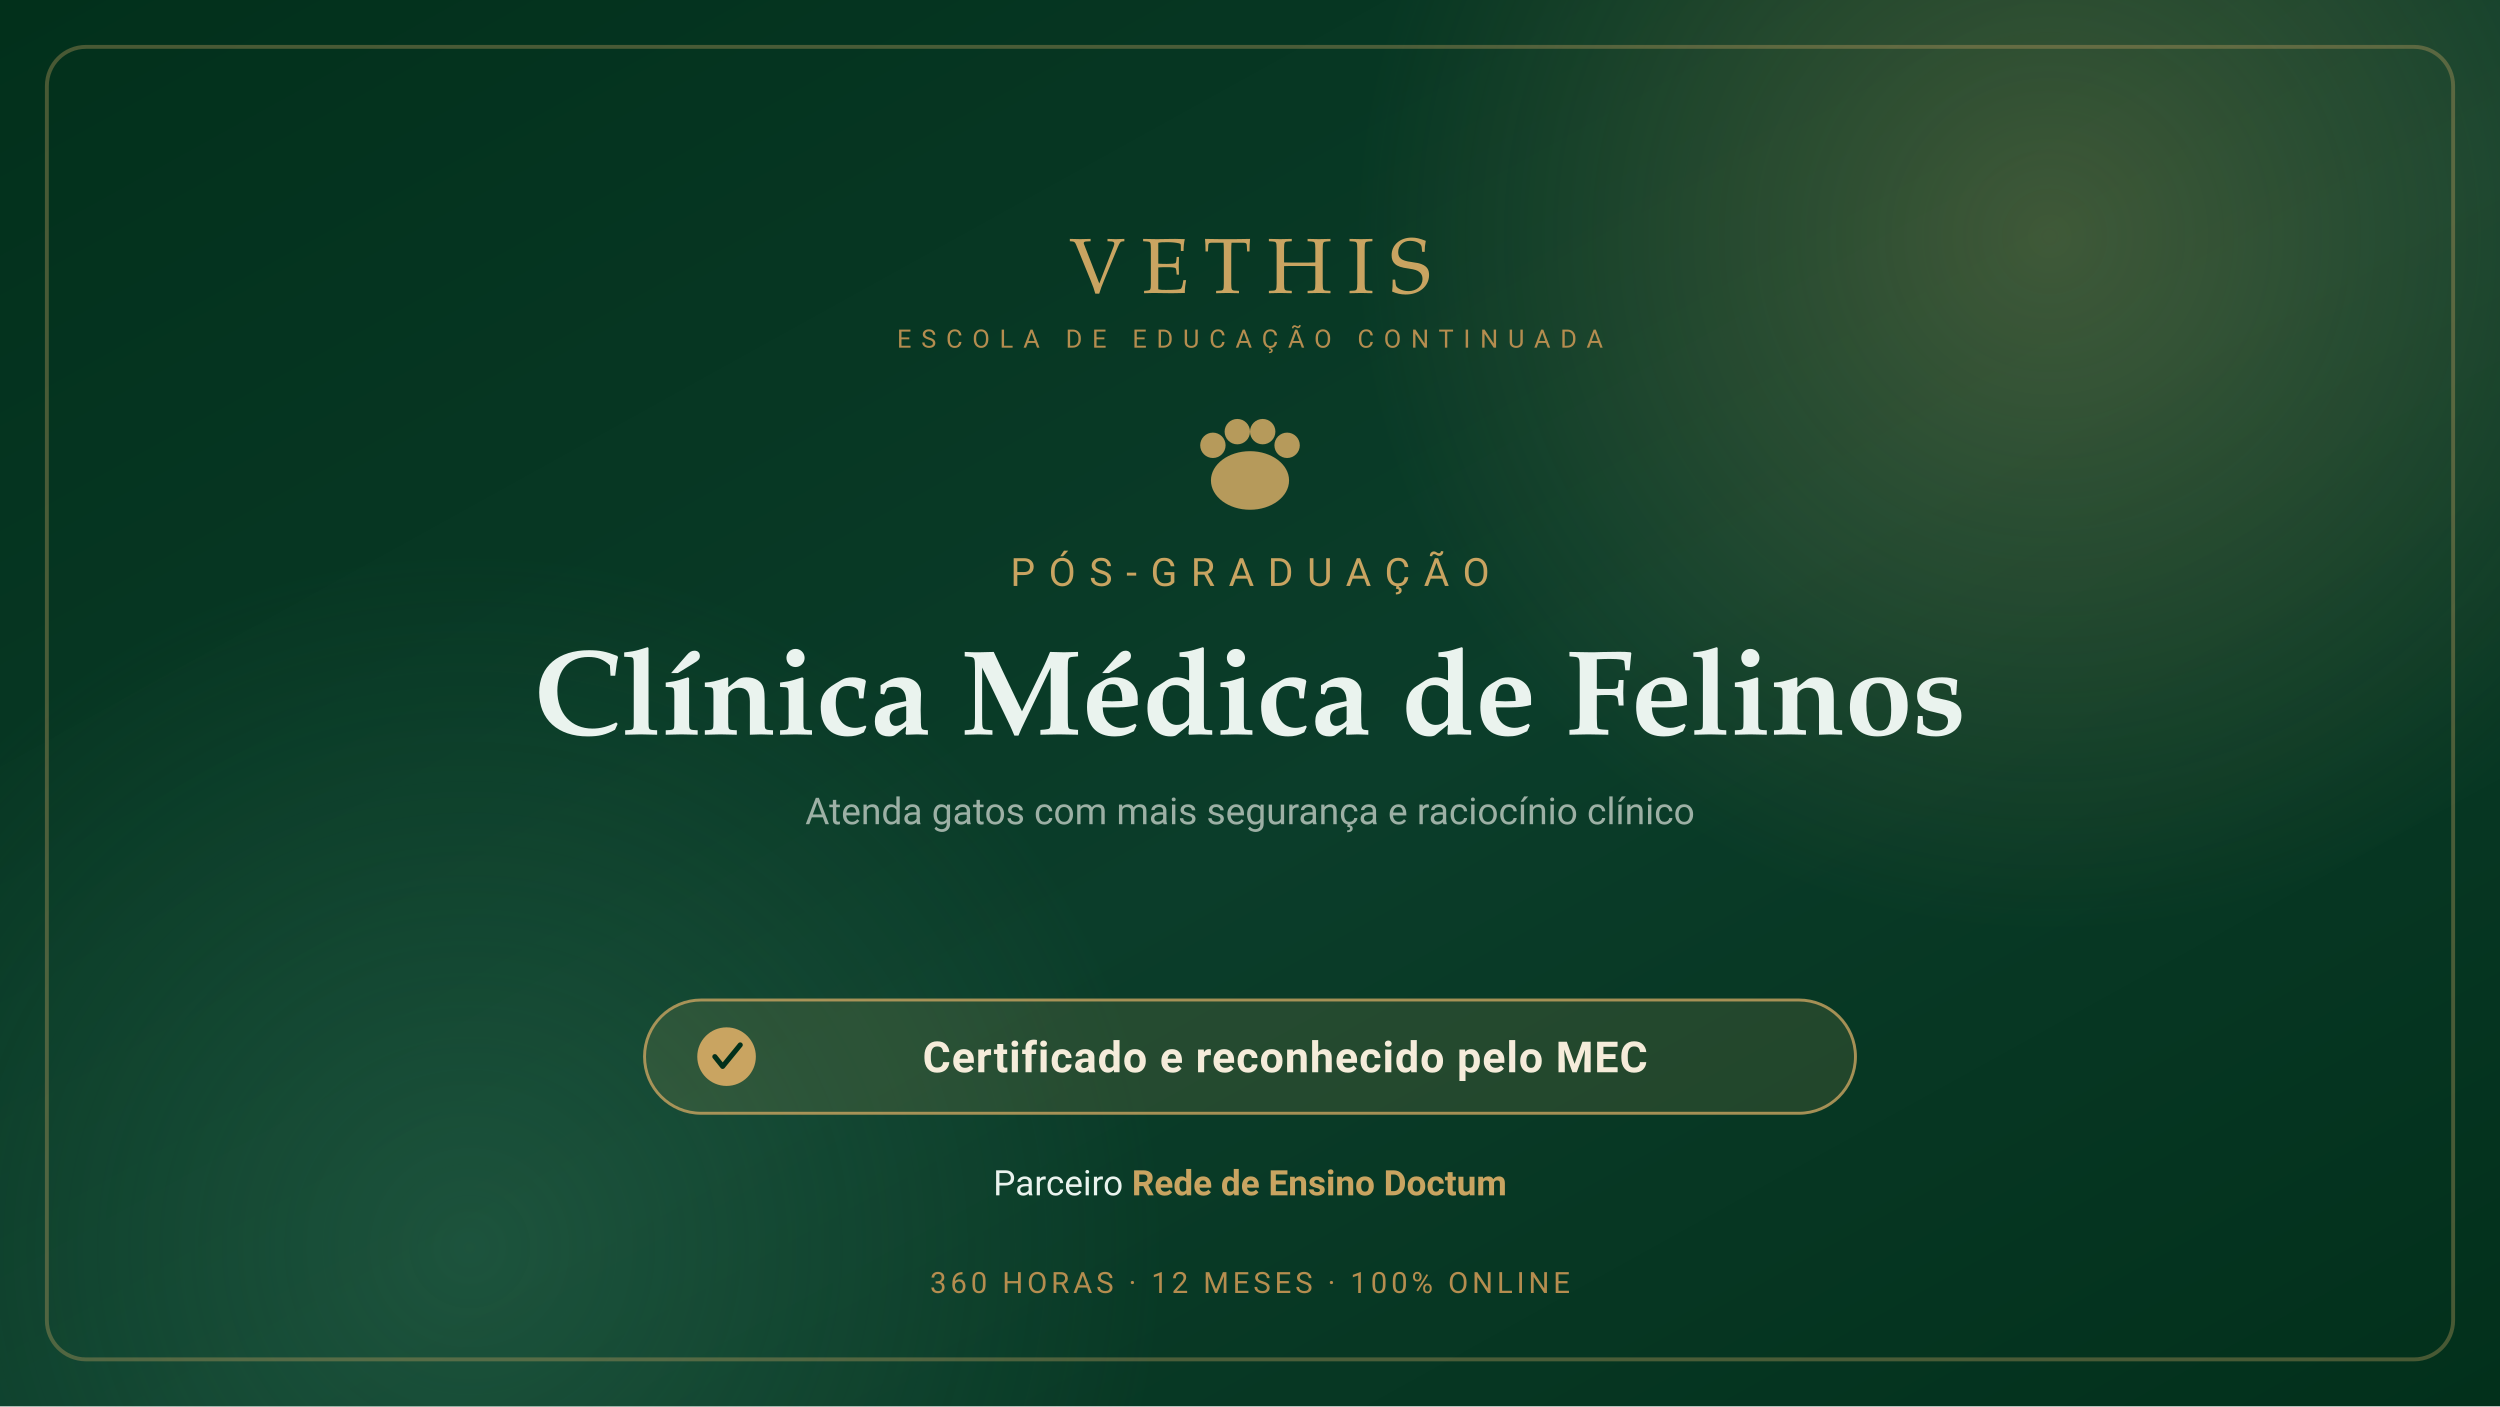
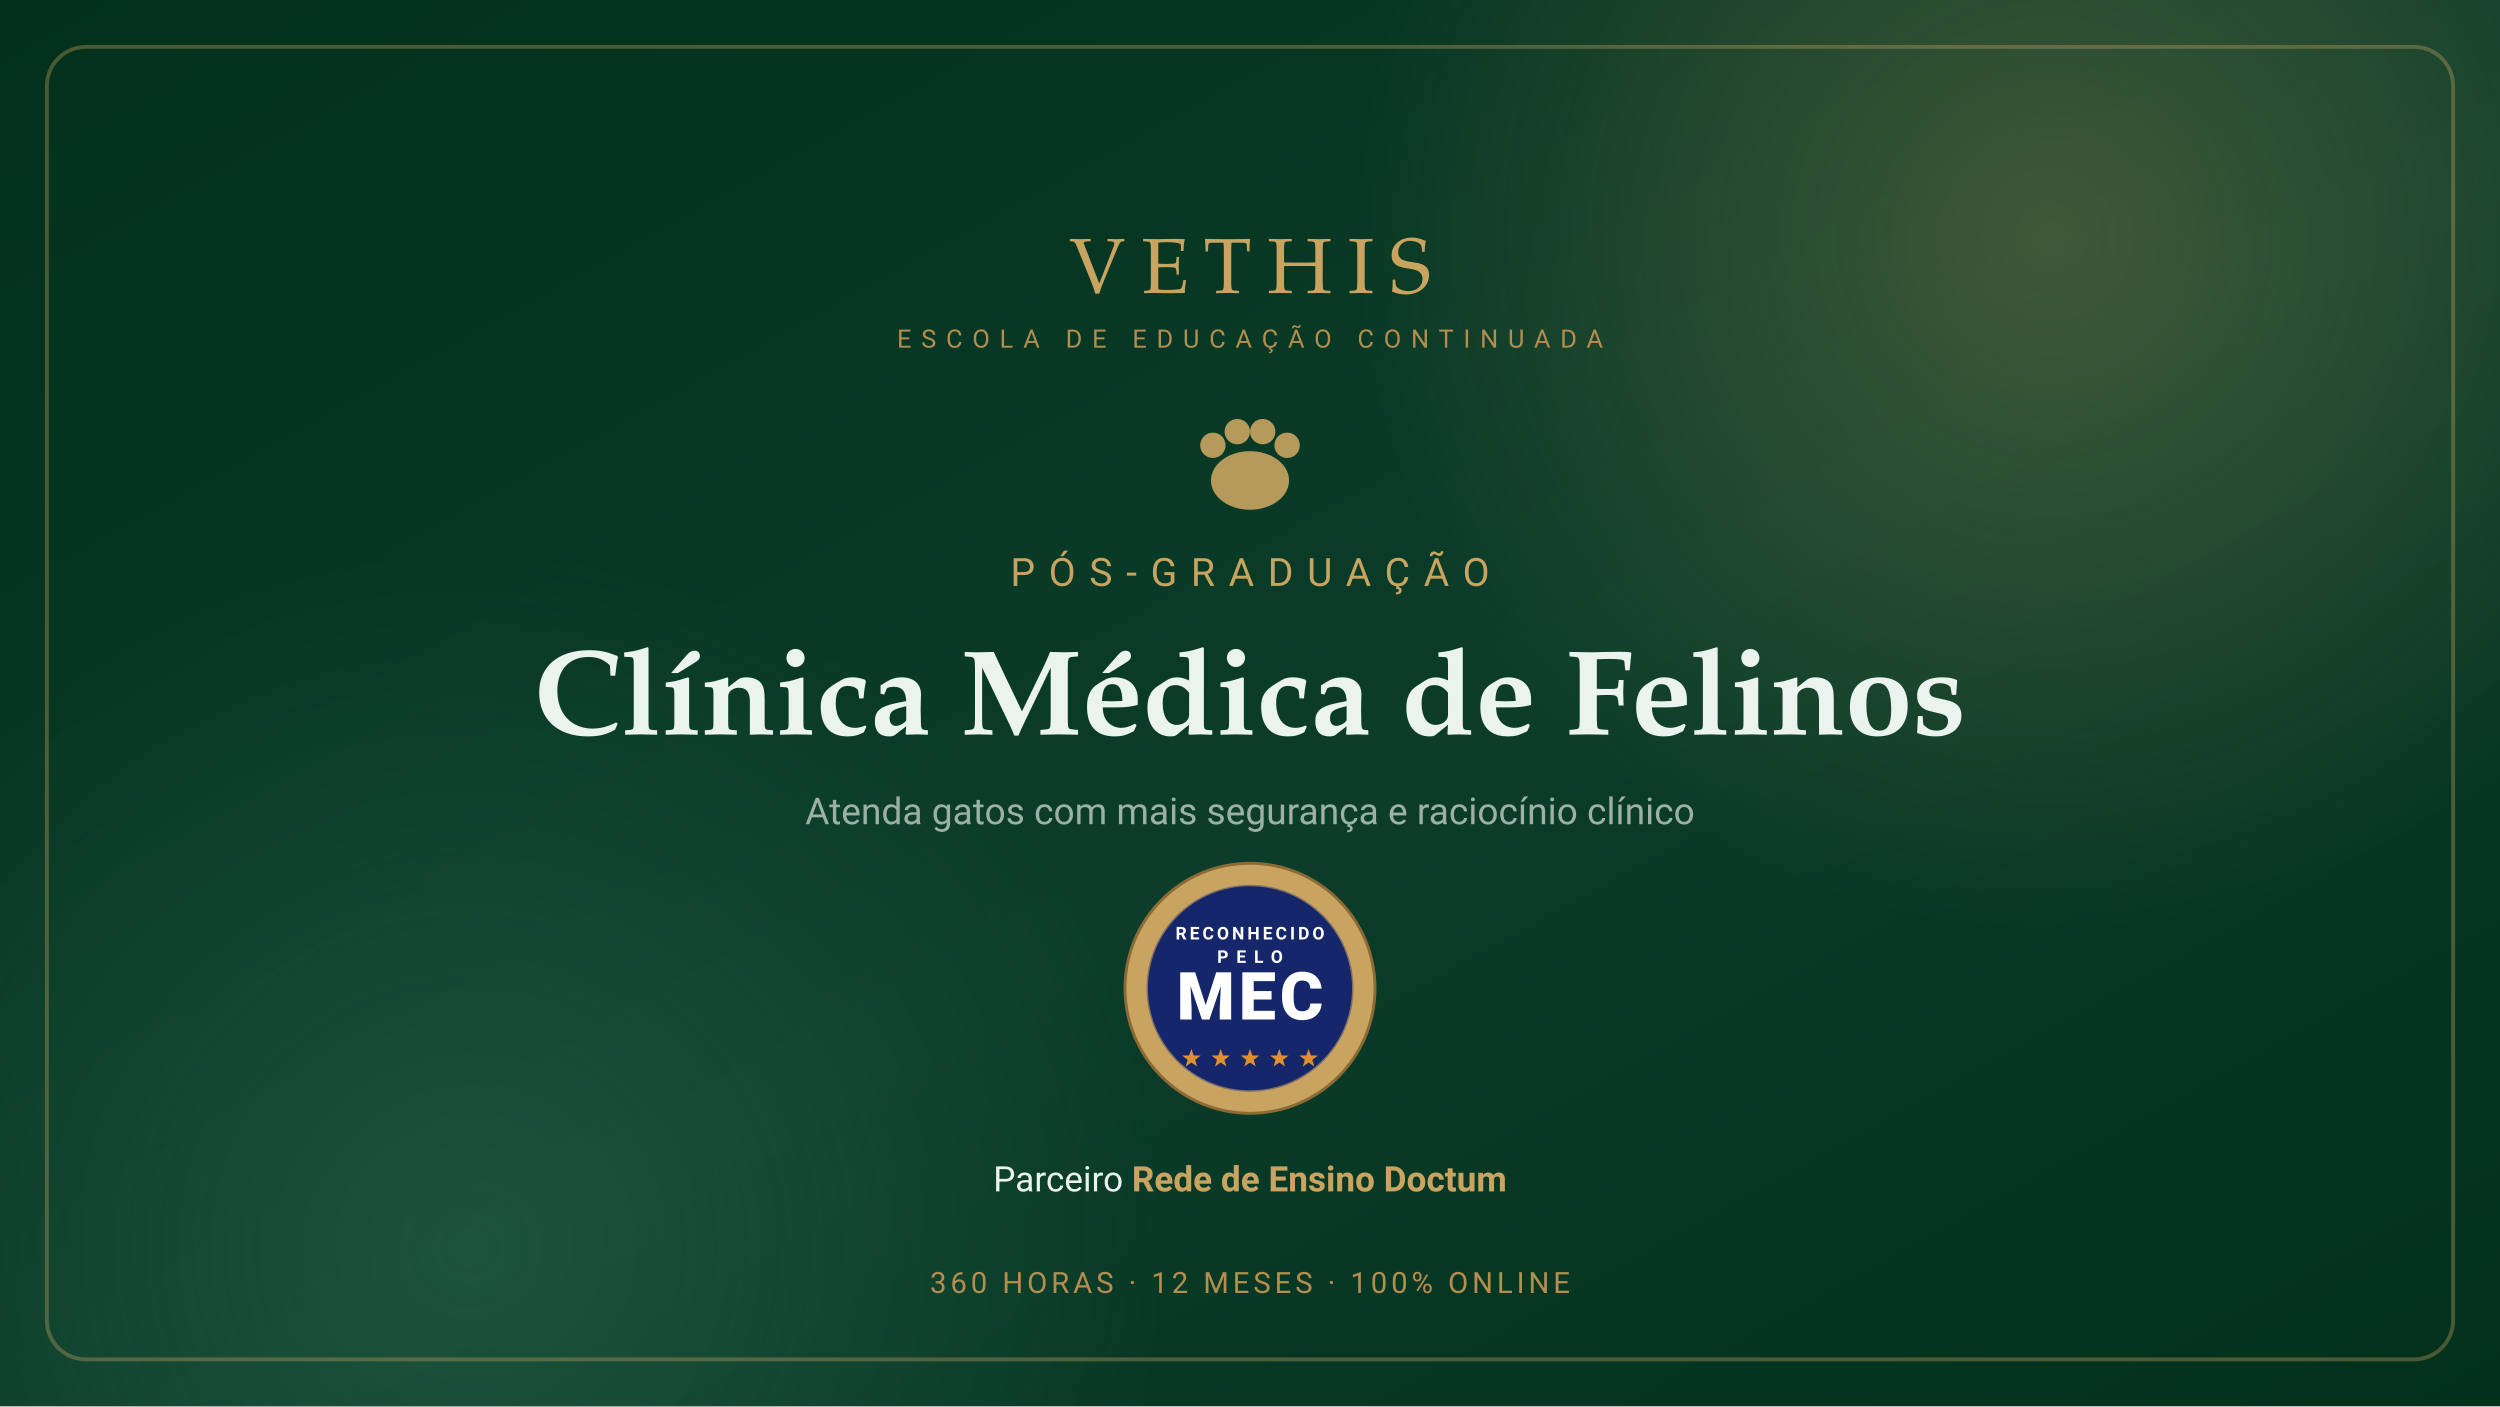
<svg xmlns="http://www.w3.org/2000/svg" viewBox="0 0 1280 720" width="1280" height="720" role="img" aria-label="Pós-graduação em Clínica Médica de Felinos — certificado e reconhecido pelo MEC, parceiro Rede de Ensino Doctum">
  <defs>
    <linearGradient id="bg" x1="0" y1="0" x2="1" y2="1">
      <stop offset="0" stop-color="#02301B" />
      <stop offset="0.55" stop-color="#0B3D2A" />
      <stop offset="1" stop-color="#02301B" />
    </linearGradient>
    <radialGradient id="glowGold" cx="0.5" cy="0.5" r="0.5">
      <stop offset="0" stop-color="#C9A461" stop-opacity="0.28" />
      <stop offset="1" stop-color="#C9A461" stop-opacity="0" />
    </radialGradient>
    <radialGradient id="glowGreen" cx="0.5" cy="0.5" r="0.5">
      <stop offset="0" stop-color="#3E7D5F" stop-opacity="0.35" />
      <stop offset="1" stop-color="#3E7D5F" stop-opacity="0" />
    </radialGradient>
    <style>
      .serif { font-family: Georgia, 'Iowan Old Style', 'Palatino Linotype', Palatino, serif; }
      .sans  { font-family: system-ui, -apple-system, 'Segoe UI', Roboto, Helvetica, Arial, sans-serif; }
    </style>
+     <path id="mecStar" d="M0,-5 L1.18,-1.62 L4.76,-1.55 L1.9,0.62 L2.94,4.05 L0,2 L-2.94,4.05 L-1.9,0.62 L-4.76,-1.55 L-1.18,-1.62 Z" />
  </defs>
  <rect width="1280" height="720" fill="url(#bg)" />
  <circle cx="1050" cy="120" r="360" fill="url(#glowGold)" />
  <circle cx="240" cy="640" r="360" fill="url(#glowGreen)" />
  <rect x="24" y="24" width="1232" height="672" rx="20" fill="none" stroke="#C9A461" stroke-opacity="0.35" stroke-width="2" />
  <text x="640" y="150" text-anchor="middle" class="serif" font-size="40" fill="#C9A461" letter-spacing="8">VETHIS</text>
  <text x="640" y="178" text-anchor="middle" class="sans" font-size="13" fill="#B58D4F" letter-spacing="5">ESCOLA DE EDUCAÇÃO CONTINUADA</text>
  <g fill="#C9A461" opacity="0.9" transform="translate(640 236)">
    <ellipse cx="0" cy="10" rx="20" ry="15" />
    <circle cx="-19" cy="-8" r="6.5" />
    <circle cx="-6.5" cy="-15" r="6.5" />
    <circle cx="6.5" cy="-15" r="6.5" />
    <circle cx="19" cy="-8" r="6.5" />
  </g>
  <text x="640" y="300" text-anchor="middle" class="sans" font-size="20" fill="#C9A461" letter-spacing="7">PÓS-GRADUAÇÃO</text>
  <text x="640" y="376" text-anchor="middle" class="serif" font-size="62" font-weight="600" fill="#EAF3EE">Clínica Médica de Felinos</text>
  <text x="640" y="422" text-anchor="middle" class="sans" font-size="19" fill="#9DB0A5">Atenda gatos com mais segurança e raciocínio clínico</text>
-   <g transform="translate(640 512)">
-     <rect x="-310" y="0" width="620" height="58" rx="29" fill="#C9A461" fill-opacity="0.14" stroke="#C9A461" stroke-opacity="0.8" stroke-width="1.5" />
-     <g transform="translate(-268 29)">
-       <circle cx="0" cy="0" r="15" fill="#C9A461" />
-       <path d="M -6 0 L -2 5 L 7 -6" fill="none" stroke="#02301B" stroke-width="2.6" stroke-linecap="round" stroke-linejoin="round" />
+   <g transform="translate(640 506)">
+     <circle r="64" fill="#C9A461" />
+     <circle r="64" fill="none" stroke="#8C6A34" stroke-width="1.5" />
+     <circle r="53" fill="#16266B" />
+     <circle r="53" fill="none" stroke="#C9A461" stroke-width="1.5" stroke-opacity="0.6" />
+     <text x="0" y="-25" text-anchor="middle" class="sans" font-size="9" font-weight="700" fill="#FFFFFF" letter-spacing="1.5">RECONHECIDO</text>
+     <text x="0" y="-13" text-anchor="middle" class="sans" font-size="9" font-weight="700" fill="#FFFFFF" letter-spacing="4">PELO</text>
+     <text x="0" y="16" text-anchor="middle" class="sans" font-size="34" font-weight="800" fill="#FFFFFF" letter-spacing="2">MEC</text>
+     <g fill="#E0912F">
+       <use href="#mecStar" x="-30" y="36" />
+       <use href="#mecStar" x="-15" y="36" />
+       <use href="#mecStar" x="0" y="36" />
+       <use href="#mecStar" x="15" y="36" />
+       <use href="#mecStar" x="30" y="36" />
    </g>
-     <text x="18" y="37" text-anchor="middle" class="sans" font-size="22" font-weight="700" fill="#F5ECDA" letter-spacing="0.5">Certificado e reconhecido pelo MEC</text>
  </g>
-   <text x="640" y="612" text-anchor="middle" class="sans" font-size="18" fill="#EAF3EE">Parceiro <tspan font-weight="700" fill="#C9A461">Rede de Ensino Doctum</tspan>
+   <text x="640" y="610" text-anchor="middle" class="sans" font-size="18" fill="#EAF3EE">Parceiro <tspan font-weight="700" fill="#C9A461">Rede de Ensino Doctum</tspan>
  </text>
  <text x="640" y="662" text-anchor="middle" class="sans" font-size="15" fill="#B58D4F" letter-spacing="2">360 HORAS · 12 MESES · 100% ONLINE</text>
</svg>
